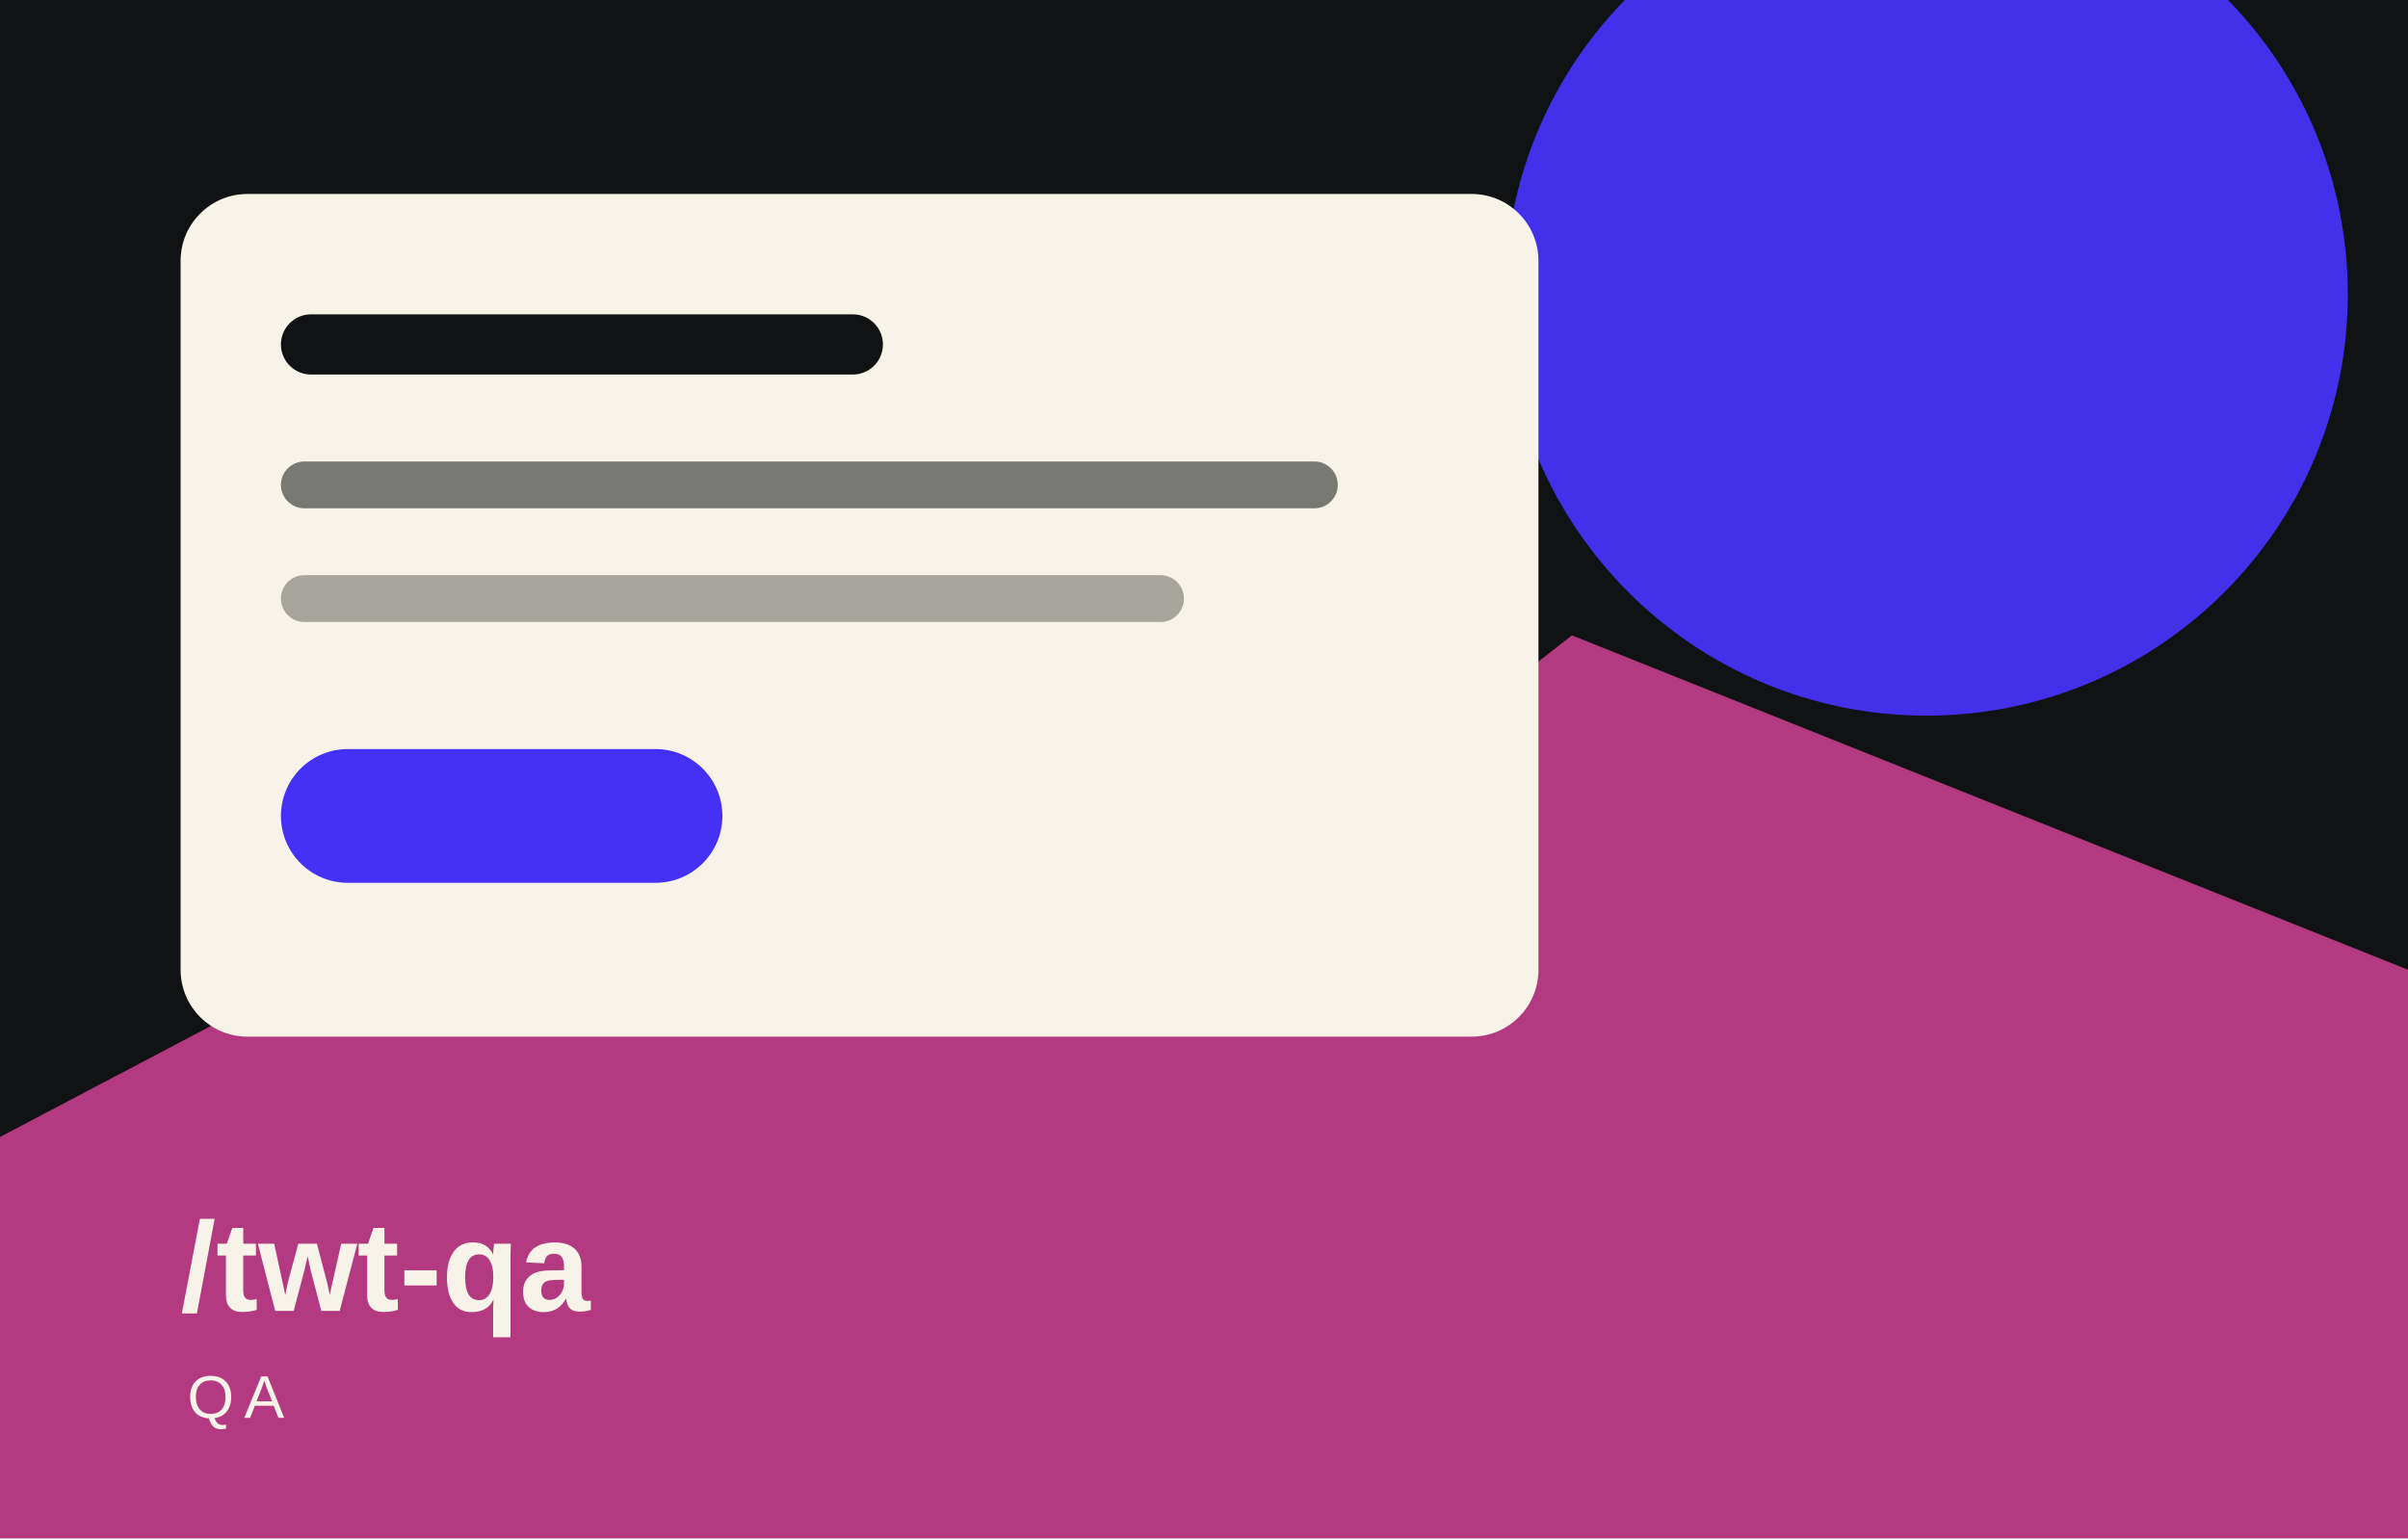
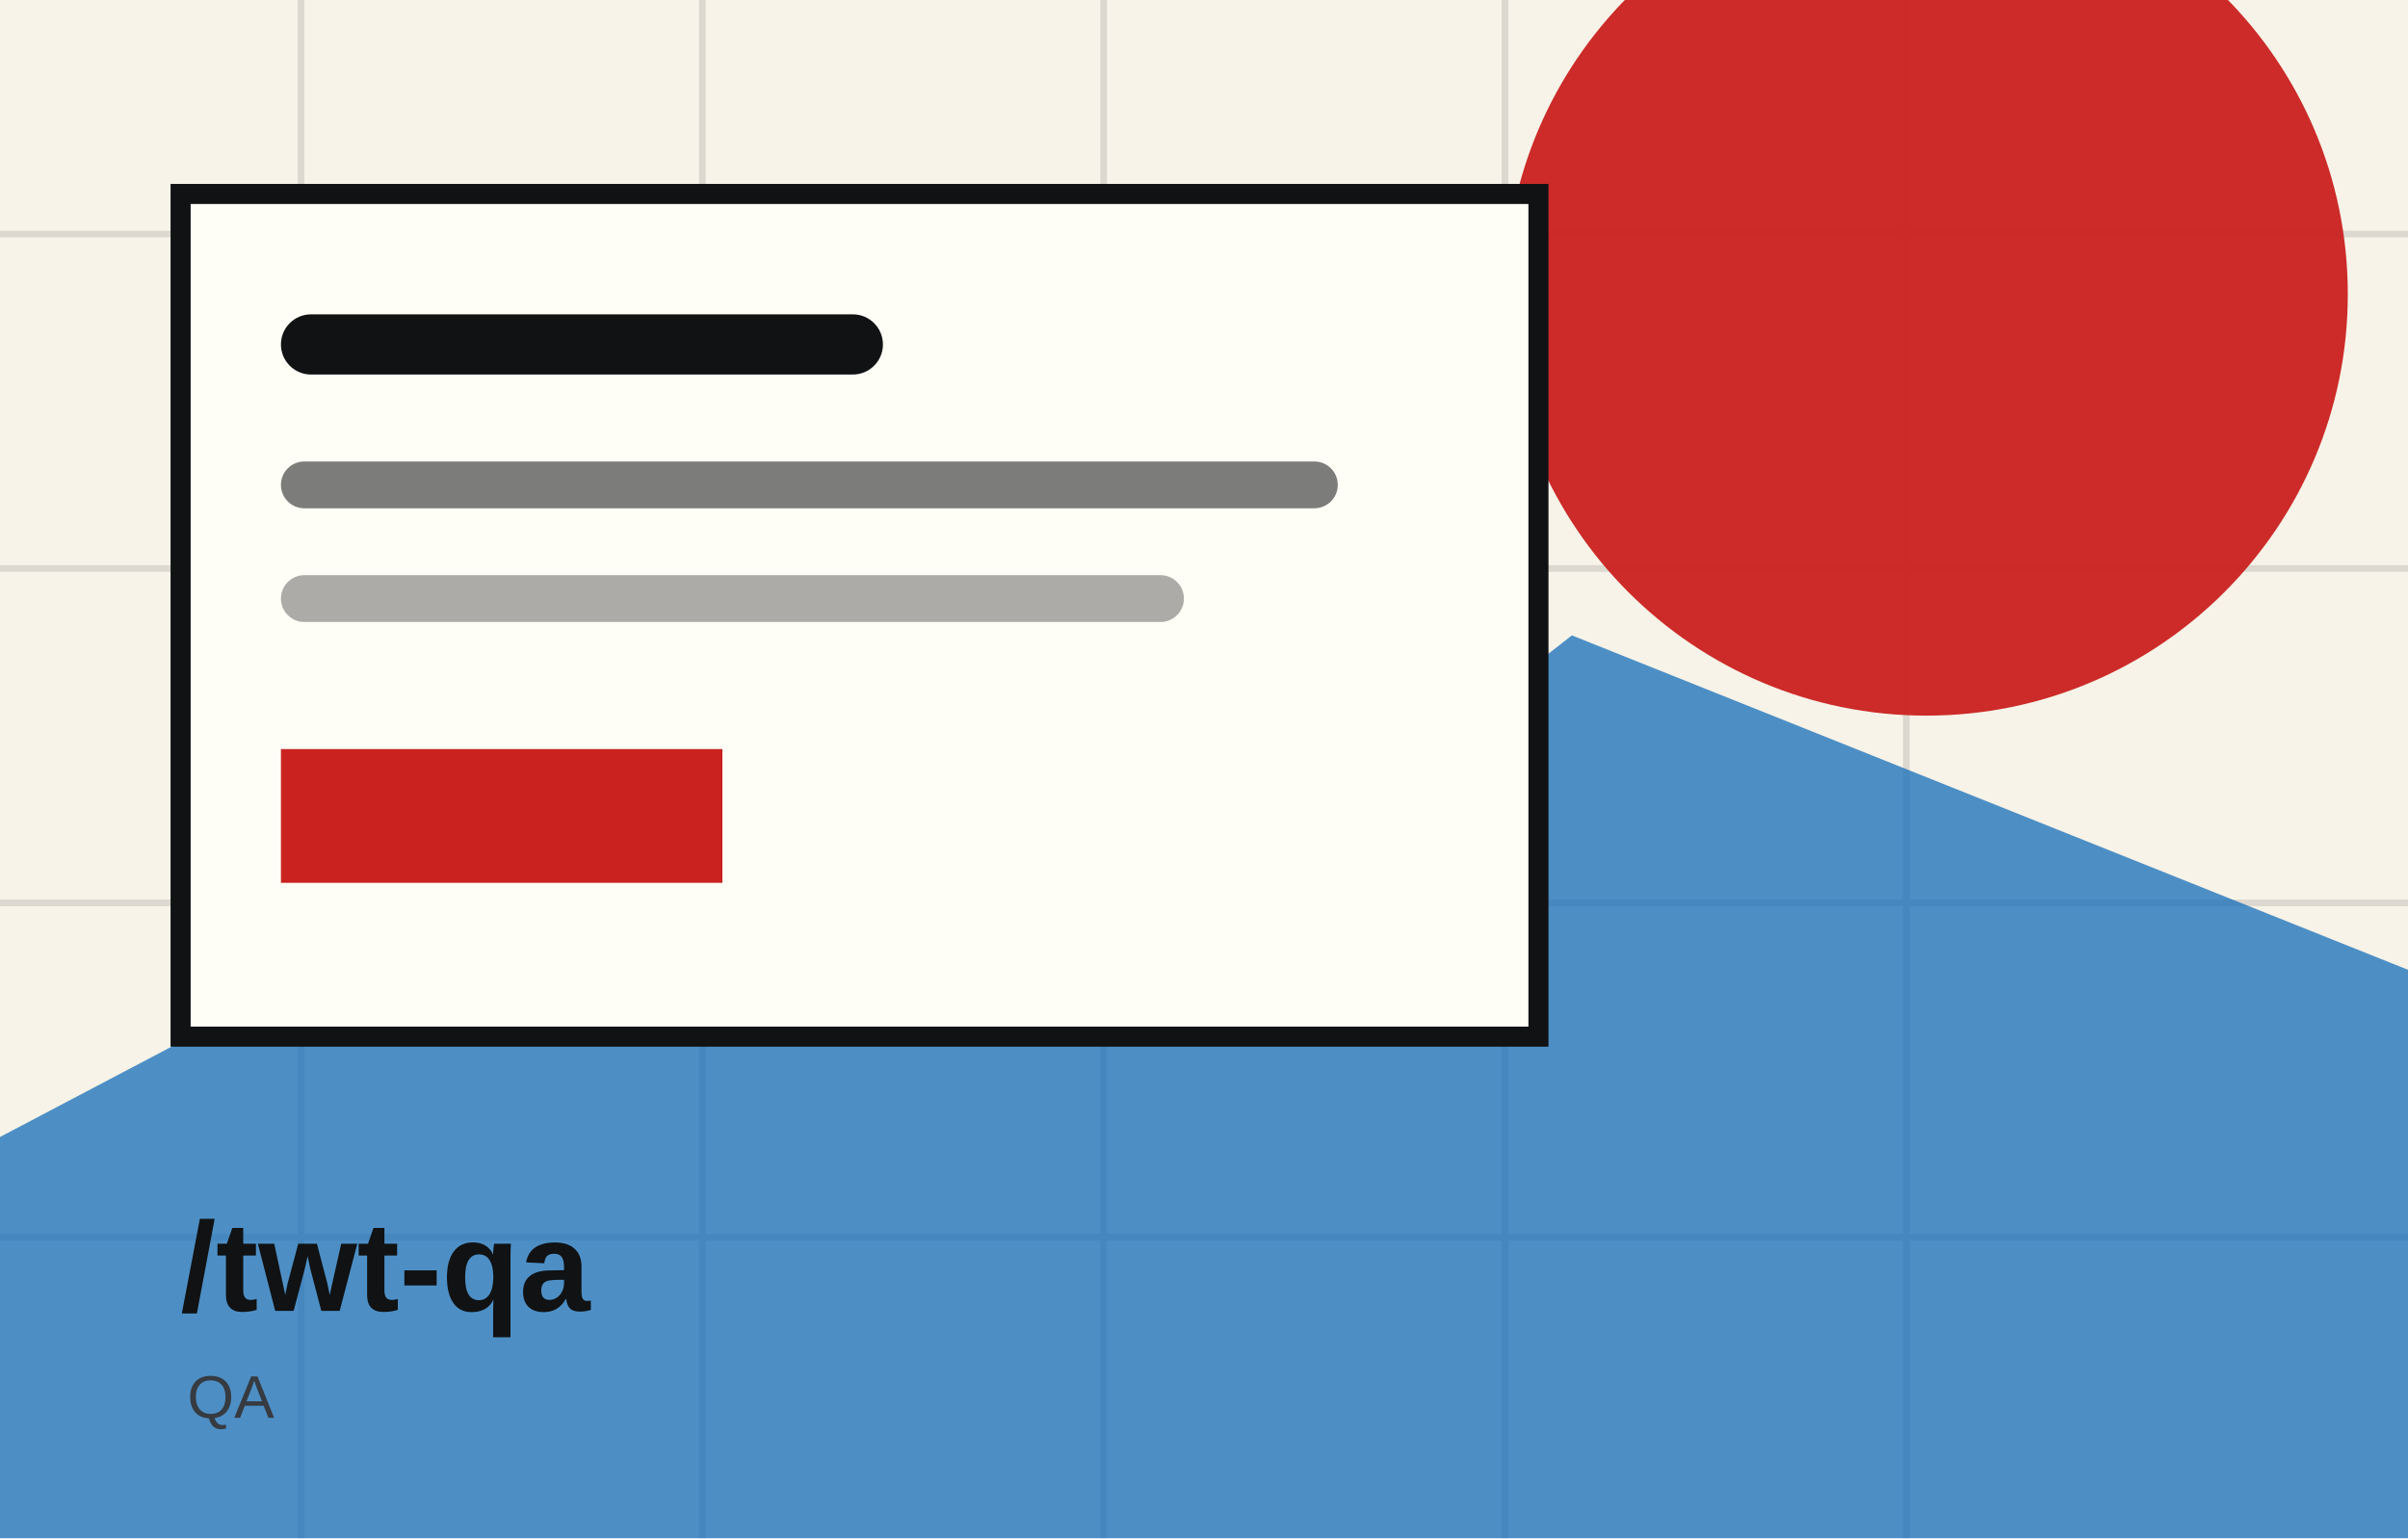
<svg xmlns="http://www.w3.org/2000/svg" width="720" height="460" viewBox="0 0 720 460" role="img" aria-label="/twt-qa preview">
-   <rect width="720" height="460" fill="#101214" />
-   <circle cx="576" cy="88" r="126" fill="hsl(246 92% 58%)" opacity=".95" />
-   <path d="M0 340 L190 240 L332 298 L470 190 L720 290 V460 H0Z" fill="hsl(326 88% 62%)" opacity=".72" />
-   <rect x="54" y="58" width="406" height="252" rx="20" fill="#f7f3e8" />
+   <rect width="720" height="460" fill="#f7f3e8" />
+   <path d="M0 70 H720 M0 170 H720 M0 270 H720 M0 370 H720 M90 0 V460 M210 0 V460 M330 0 V460 M450 0 V460 M570 0 V460" stroke="#101214" stroke-width="2" opacity=".12" />
+   <circle cx="576" cy="88" r="126" fill="#ca221f" opacity=".95" />
+   <path d="M0 340 L190 240 L332 298 L470 190 L720 290 V460 H0Z" fill="#0b68b7" opacity=".72" />
+   <rect x="54" y="58" width="406" height="252" fill="#fffef6" stroke="#101214" stroke-width="6" />
  <rect x="84" y="94" width="180" height="18" rx="9" fill="#101214" />
  <rect x="84" y="138" width="316" height="14" rx="7" fill="#101214" opacity=".55" />
  <rect x="84" y="172" width="270" height="14" rx="7" fill="#101214" opacity=".35" />
-   <rect x="84" y="224" width="132" height="40" rx="20" fill="hsl(246 92% 58%)" />
-   <text x="54" y="392" fill="#f7f3e8" font-family="Arial Black, Arial, sans-serif" font-size="38" font-weight="900">/twt-qa</text>
-   <text x="56" y="424" fill="#f7f3e8" font-family="Arial, sans-serif" font-size="18" letter-spacing="3">QA</text>
+   <rect x="84" y="224" width="132" height="40" fill="#ca221f" />
+   <text x="54" y="392" fill="#101214" font-family="Arial Black, Arial, sans-serif" font-size="38" font-weight="900">/twt-qa</text>
+   <text x="56" y="424" fill="#363b42" font-family="Arial, sans-serif" font-size="18">QA</text>
</svg>
